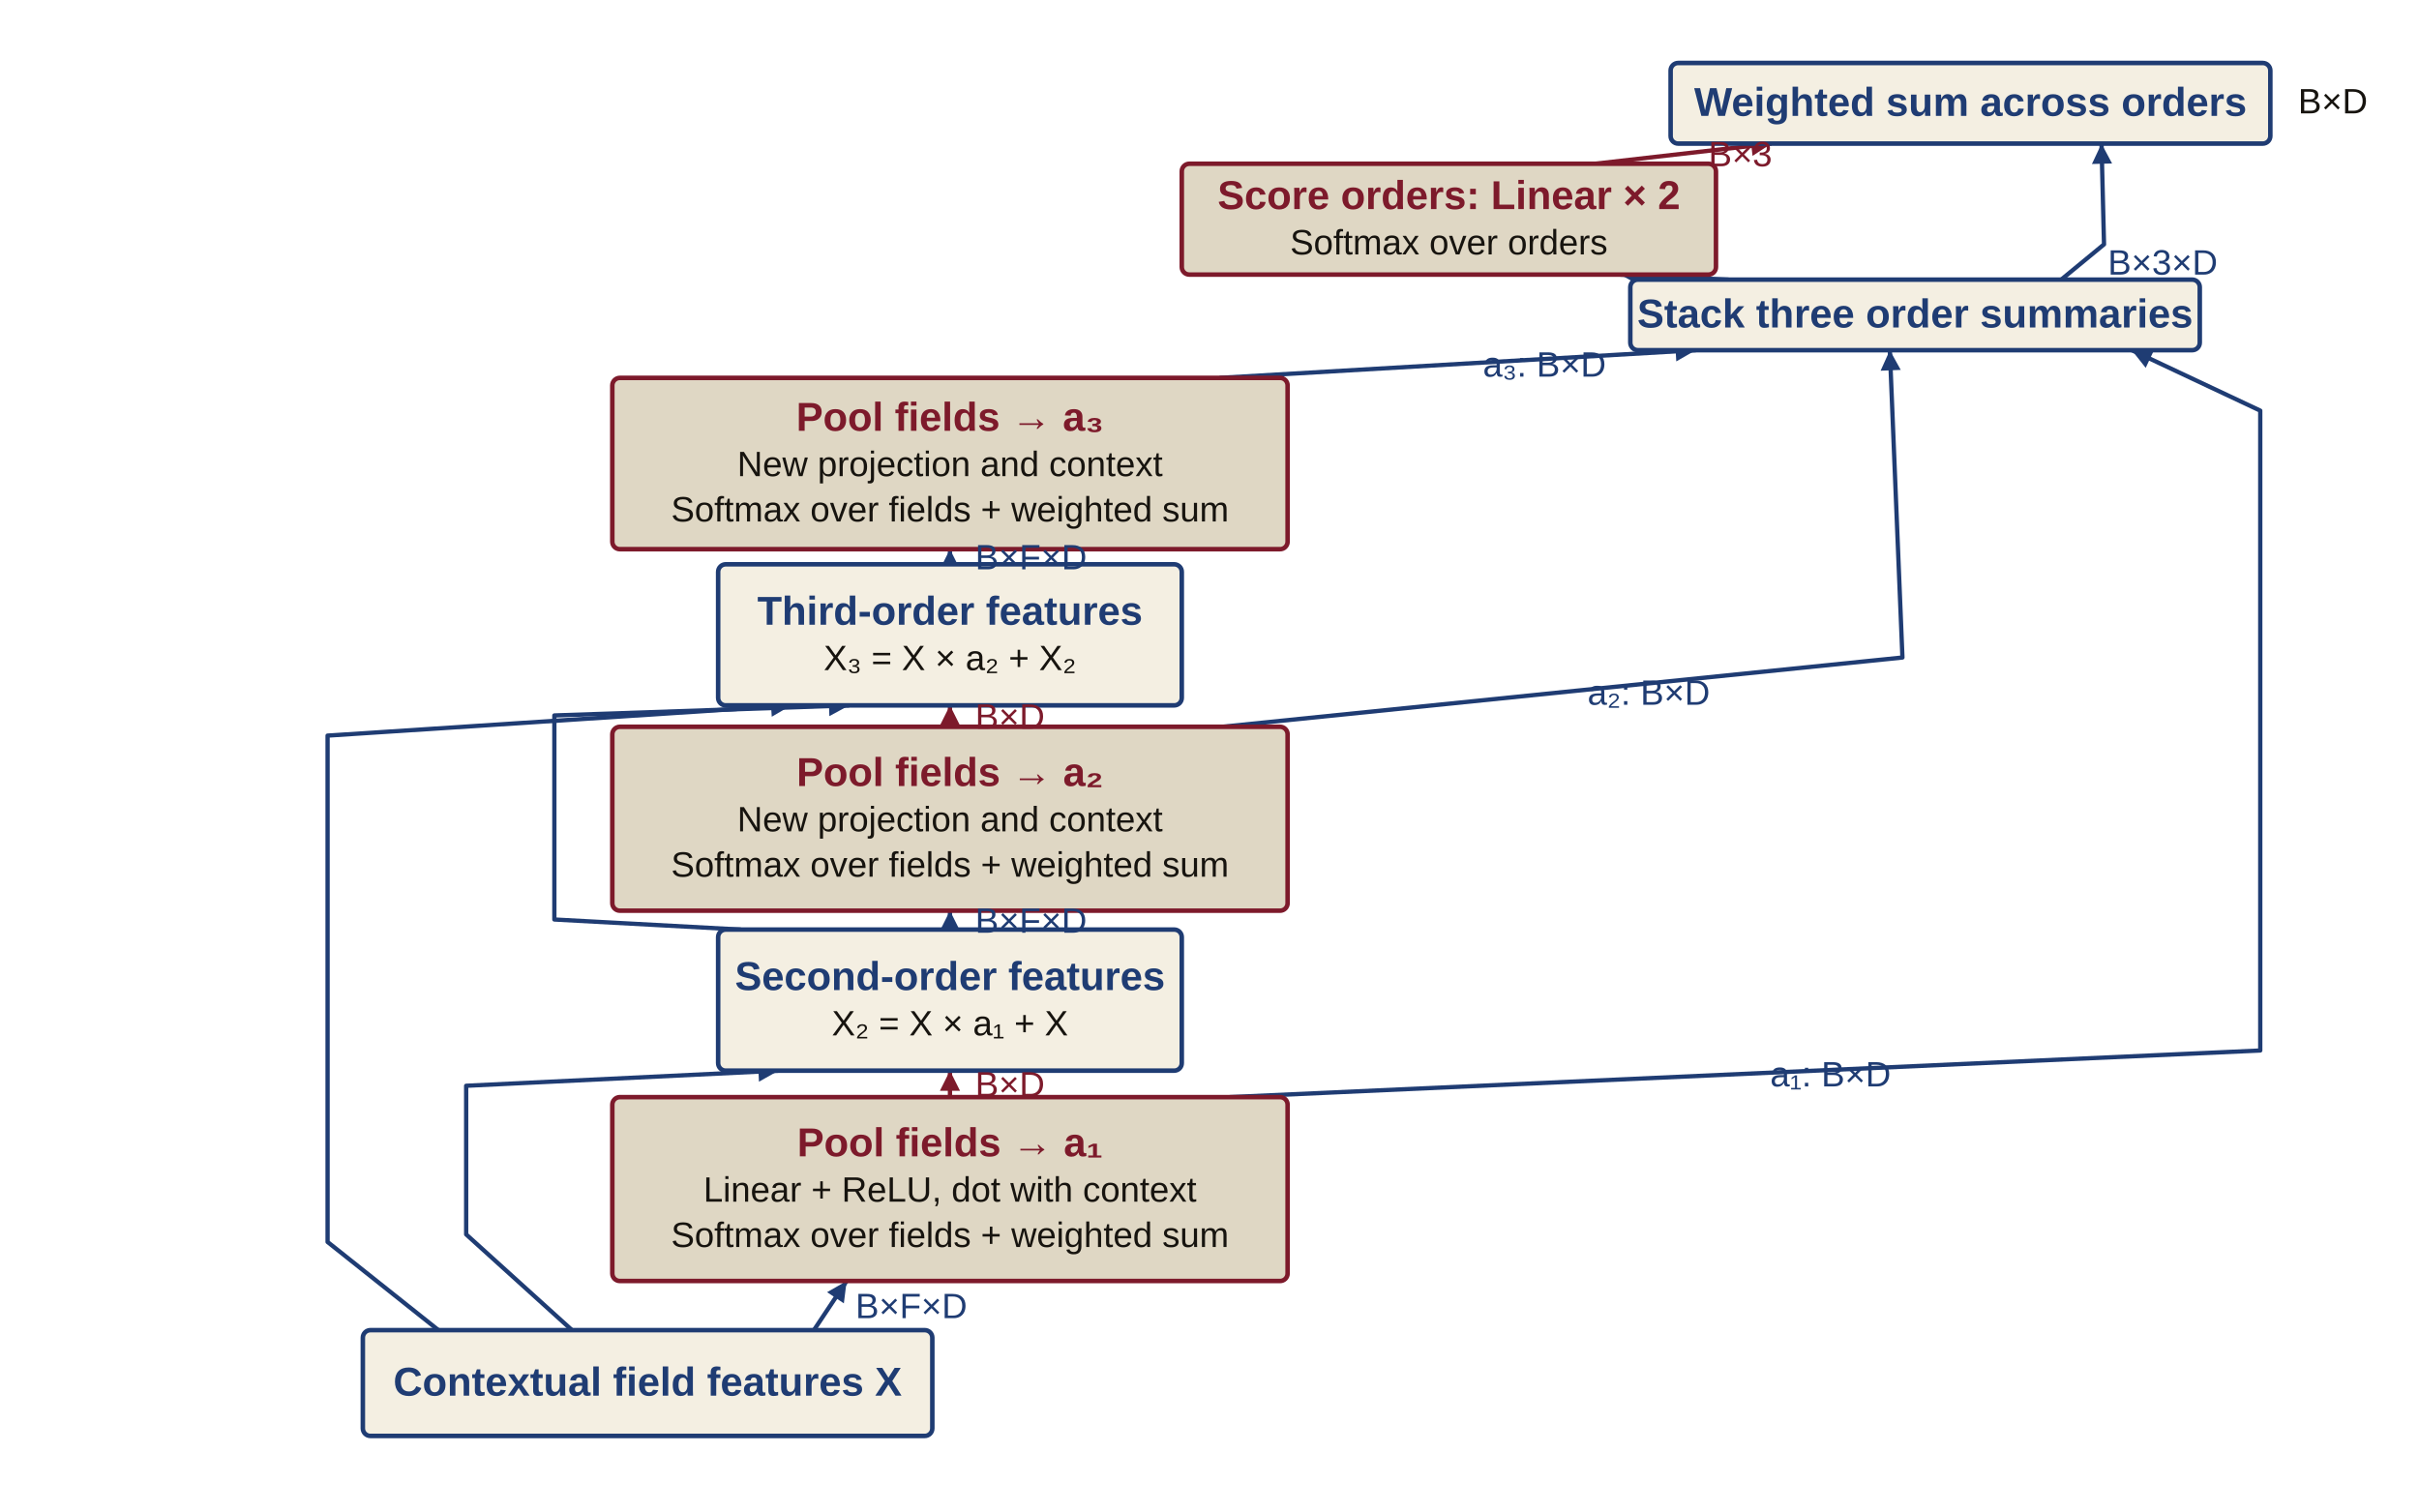
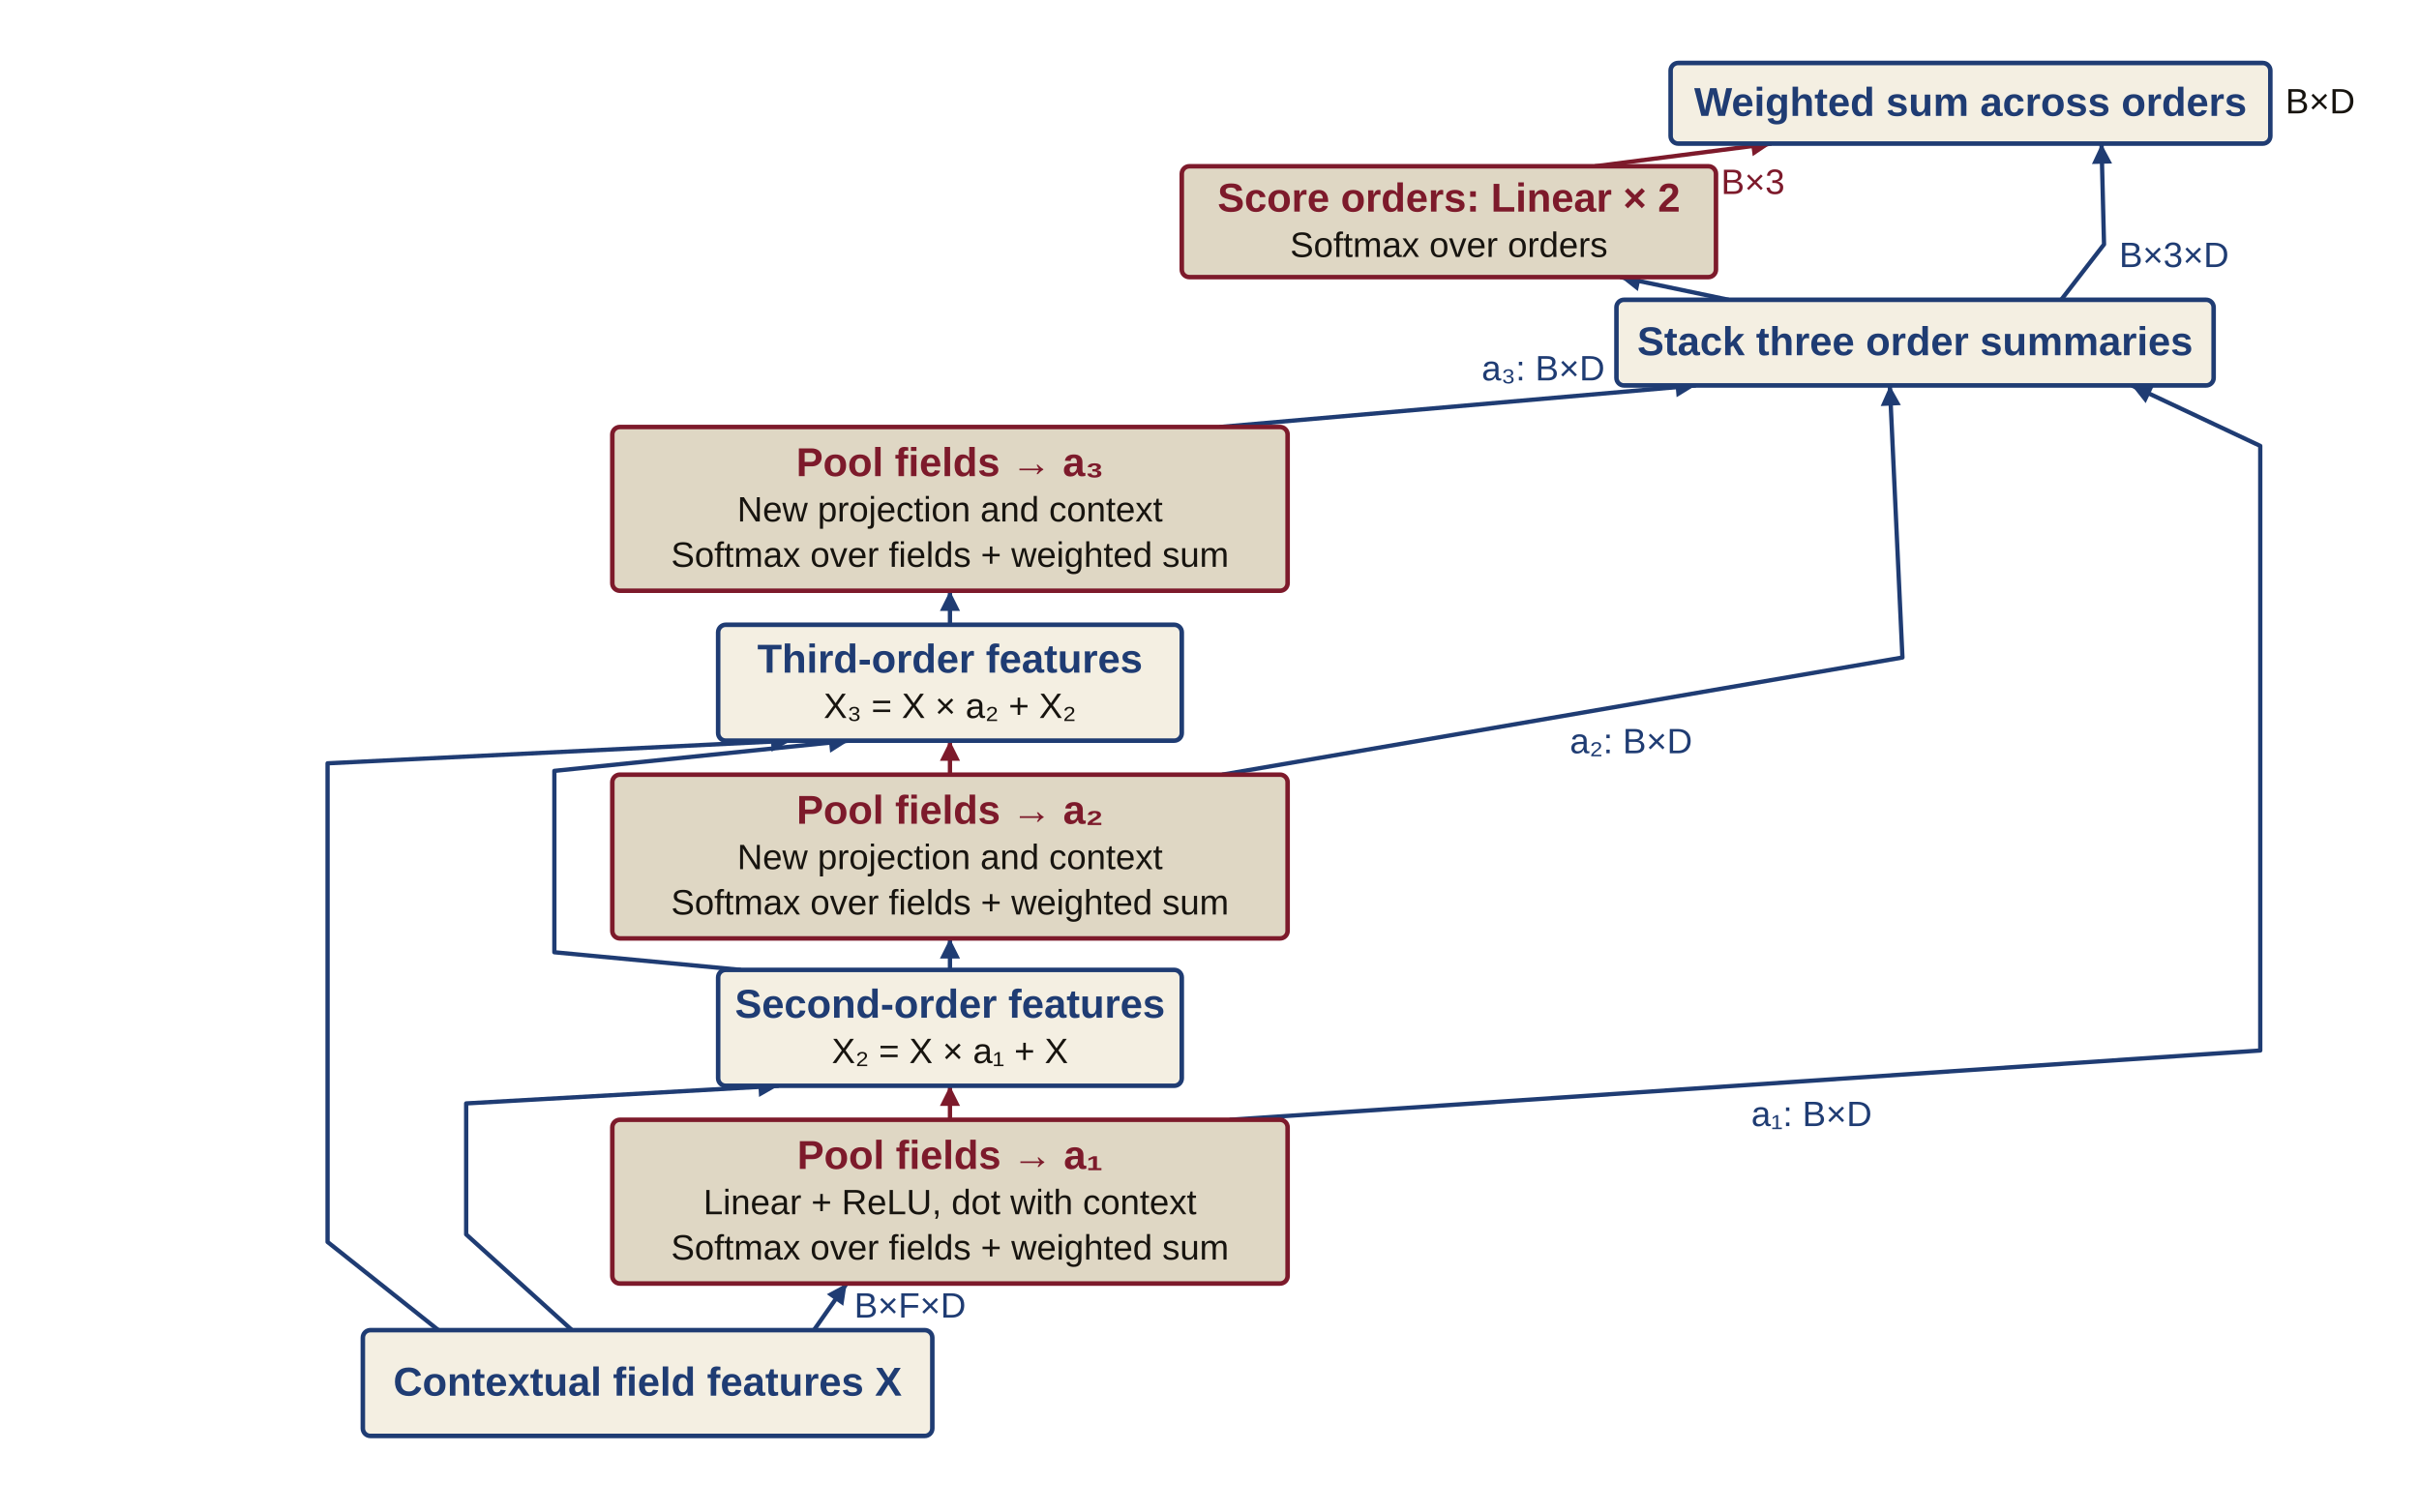
<svg xmlns="http://www.w3.org/2000/svg" viewBox="0 0 960 600" font-family="Archivo, Arial, sans-serif">
  <defs>
    <marker id="arrow-ink" markerWidth="9" markerHeight="8" refX="8" refY="4" orient="auto" markerUnits="userSpaceOnUse" viewBox="0 0 9 8">
      <path d="M 0 0 L 8 4 L 0 8 Z" fill="#17140f" />
    </marker>
    <marker id="arrow-feature" markerWidth="9" markerHeight="8" refX="8" refY="4" orient="auto" markerUnits="userSpaceOnUse" viewBox="0 0 9 8">
      <path d="M 0 0 L 8 4 L 0 8 Z" fill="#1f3c73" />
    </marker>
    <marker id="arrow-score" markerWidth="9" markerHeight="8" refX="8" refY="4" orient="auto" markerUnits="userSpaceOnUse" viewBox="0 0 9 8">
      <path d="M 0 0 L 8 4 L 0 8 Z" fill="#7d1a2b" />
    </marker>
    <marker id="arrow-gate" markerWidth="9" markerHeight="8" refX="8" refY="4" orient="auto" markerUnits="userSpaceOnUse" viewBox="0 0 9 8">
      <path d="M 0 0 L 8 4 L 0 8 Z" fill="#b8892b" />
    </marker>
  </defs>
-   <path class="flow" data-from="x" data-to="a1" d="M 323 528 L 336 508.5" fill="none" stroke="#1f3c73" stroke-width="1.7" stroke-linejoin="round" marker-end="url(#arrow-feature)" />
-   <path class="flow" data-from="x" data-to="x2" d="M 227 528 L 185 490 L 185 431 L 309 425" fill="none" stroke="#1f3c73" stroke-width="1.7" stroke-linejoin="round" marker-end="url(#arrow-feature)" />
-   <path class="flow" data-from="x" data-to="x3" d="M 174 528 L 130 493 L 130 292 L 314 280" fill="none" stroke="#1f3c73" stroke-width="1.7" stroke-linejoin="round" marker-end="url(#arrow-feature)" />
-   <path class="flow" data-from="a1" data-to="x2" d="M 377 435.5 L 377 425" fill="none" stroke="#7d1a2b" stroke-width="1.7" stroke-linejoin="round" marker-end="url(#arrow-score)" />
-   <path class="flow" data-from="x2" data-to="a2" d="M 377 369 L 377 361.5" fill="none" stroke="#1f3c73" stroke-width="1.7" stroke-linejoin="round" marker-end="url(#arrow-feature)" />
-   <path class="flow" data-from="x2" data-to="x3" d="M 294 369 L 220 365 L 220 284 L 337 280" fill="none" stroke="#1f3c73" stroke-width="1.7" stroke-linejoin="round" marker-end="url(#arrow-feature)" />
-   <path class="flow" data-from="a2" data-to="x3" d="M 377 288.5 L 377 280" fill="none" stroke="#7d1a2b" stroke-width="1.7" stroke-linejoin="round" marker-end="url(#arrow-score)" />
-   <path class="flow" data-from="x3" data-to="a3" d="M 377 224 L 377 218" fill="none" stroke="#1f3c73" stroke-width="1.7" stroke-linejoin="round" marker-end="url(#arrow-feature)" />
-   <path class="flow" data-from="a1" data-to="stack" d="M 488 435.5 L 897 417 L 897 163 L 846 139" fill="none" stroke="#1f3c73" stroke-width="1.7" stroke-linejoin="round" marker-end="url(#arrow-feature)" />
-   <path class="flow" data-from="a2" data-to="stack" d="M 485 288.5 L 755 261 L 750 139" fill="none" stroke="#1f3c73" stroke-width="1.7" stroke-linejoin="round" marker-end="url(#arrow-feature)" />
-   <path class="flow" data-from="a3" data-to="stack" d="M 484 150 L 673 139" fill="none" stroke="#1f3c73" stroke-width="1.7" stroke-linejoin="round" marker-end="url(#arrow-feature)" />
-   <path class="flow" data-from="stack" data-to="weights" d="M 686 111 L 643 109" fill="none" stroke="#1f3c73" stroke-width="1.7" stroke-linejoin="round" marker-end="url(#arrow-feature)" />
-   <path class="flow" data-from="stack" data-to="out" d="M 818 111 L 835 97 L 834 57" fill="none" stroke="#1f3c73" stroke-width="1.7" stroke-linejoin="round" marker-end="url(#arrow-feature)" />
-   <path class="flow" data-from="weights" data-to="out" d="M 633 65 L 703 57" fill="none" stroke="#7d1a2b" stroke-width="1.7" stroke-linejoin="round" marker-end="url(#arrow-score)" />
+   <path class="flow" data-from="x" data-to="a1" d="M 323 528 L 336 509.5" fill="none" stroke="#1f3c73" stroke-width="1.7" stroke-linejoin="round" marker-end="url(#arrow-feature)" />
+   <path class="flow" data-from="x" data-to="x2" d="M 227 528 L 185 490 L 185 438 L 309 431" fill="none" stroke="#1f3c73" stroke-width="1.7" stroke-linejoin="round" marker-end="url(#arrow-feature)" />
+   <path class="flow" data-from="x" data-to="x3" d="M 174 528 L 130 493 L 130 303 L 314 294" fill="none" stroke="#1f3c73" stroke-width="1.7" stroke-linejoin="round" marker-end="url(#arrow-feature)" />
+   <path class="flow" data-from="a1" data-to="x2" d="M 377 444.5 L 377 431" fill="none" stroke="#7d1a2b" stroke-width="1.7" stroke-linejoin="round" marker-end="url(#arrow-score)" />
+   <path class="flow" data-from="x2" data-to="a2" d="M 377 385 L 377 372.5" fill="none" stroke="#1f3c73" stroke-width="1.7" stroke-linejoin="round" marker-end="url(#arrow-feature)" />
+   <path class="flow" data-from="x2" data-to="x3" d="M 294 385 L 220 378 L 220 306 L 337 294" fill="none" stroke="#1f3c73" stroke-width="1.7" stroke-linejoin="round" marker-end="url(#arrow-feature)" />
+   <path class="flow" data-from="a2" data-to="x3" d="M 377 307.5 L 377 294" fill="none" stroke="#7d1a2b" stroke-width="1.7" stroke-linejoin="round" marker-end="url(#arrow-score)" />
+   <path class="flow" data-from="x3" data-to="a3" d="M 377 248 L 377 234.5" fill="none" stroke="#1f3c73" stroke-width="1.7" stroke-linejoin="round" marker-end="url(#arrow-feature)" />
+   <path class="flow" data-from="a1" data-to="stack" d="M 488 444.5 L 897 417 L 897 177 L 846 153" fill="none" stroke="#1f3c73" stroke-width="1.7" stroke-linejoin="round" marker-end="url(#arrow-feature)" />
+   <path class="flow" data-from="a2" data-to="stack" d="M 485 307.5 L 755 261 L 750 153" fill="none" stroke="#1f3c73" stroke-width="1.7" stroke-linejoin="round" marker-end="url(#arrow-feature)" />
+   <path class="flow" data-from="a3" data-to="stack" d="M 484 169.5 L 673 153" fill="none" stroke="#1f3c73" stroke-width="1.7" stroke-linejoin="round" marker-end="url(#arrow-feature)" />
+   <path class="flow" data-from="stack" data-to="weights" d="M 686 119 L 643 110" fill="none" stroke="#1f3c73" stroke-width="1.7" stroke-linejoin="round" marker-end="url(#arrow-feature)" />
+   <path class="flow" data-from="stack" data-to="out" d="M 818 119 L 835 97 L 834 57" fill="none" stroke="#1f3c73" stroke-width="1.7" stroke-linejoin="round" marker-end="url(#arrow-feature)" />
+   <path class="flow" data-from="weights" data-to="out" d="M 633 66 L 703 57" fill="none" stroke="#7d1a2b" stroke-width="1.7" stroke-linejoin="round" marker-end="url(#arrow-score)" />
  <g class="node" id="x">
    <rect x="144" y="528" width="226" height="42" rx="3" fill="#f4efe2" stroke="#1f3c73" stroke-width="1.8" />
    <text x="257" y="554.0" font-size="16" fill="#1f3c73" text-anchor="middle" font-weight="600" class="box">Contextual field features X</text>
  </g>
  <g class="node" id="a1">
-     <rect x="243" y="435.5" width="268" height="73" rx="3" fill="#dfd7c4" stroke="#7d1a2b" stroke-width="1.8" />
-     <text x="377" y="459.0" font-size="16" fill="#7d1a2b" text-anchor="middle" font-weight="600" class="box">Pool fields → a₁</text>
-     <text x="377" y="477.0" font-size="14" fill="#17140f" text-anchor="middle" font-weight="400" class="box">Linear + ReLU, dot with context</text>
-     <text x="377" y="495.0" font-size="14" fill="#17140f" text-anchor="middle" font-weight="400" class="box">Softmax over fields + weighted sum</text>
+     <rect x="243" y="444.5" width="268" height="65" rx="3" fill="#dfd7c4" stroke="#7d1a2b" stroke-width="1.8" />
+     <text x="377" y="464.0" font-size="16" fill="#7d1a2b" text-anchor="middle" font-weight="600" class="box">Pool fields → a₁</text>
+     <text x="377" y="482.0" font-size="14" fill="#17140f" text-anchor="middle" font-weight="400" class="box">Linear + ReLU, dot with context</text>
+     <text x="377" y="500.0" font-size="14" fill="#17140f" text-anchor="middle" font-weight="400" class="box">Softmax over fields + weighted sum</text>
  </g>
  <g class="node" id="x2">
-     <rect x="285" y="369" width="184" height="56" rx="3" fill="#f4efe2" stroke="#1f3c73" stroke-width="1.8" />
-     <text x="377" y="393.0" font-size="16" fill="#1f3c73" text-anchor="middle" font-weight="600" class="box">Second-order features</text>
-     <text x="377" y="411.0" font-size="14" fill="#17140f" text-anchor="middle" font-weight="400" class="box">X₂ = X × a₁ + X</text>
+     <rect x="285" y="385" width="184" height="46" rx="3" fill="#f4efe2" stroke="#1f3c73" stroke-width="1.8" />
+     <text x="377" y="404.0" font-size="16" fill="#1f3c73" text-anchor="middle" font-weight="600" class="box">Second-order features</text>
+     <text x="377" y="422.0" font-size="14" fill="#17140f" text-anchor="middle" font-weight="400" class="box">X₂ = X × a₁ + X</text>
  </g>
  <g class="node" id="a2">
-     <rect x="243" y="288.5" width="268" height="73" rx="3" fill="#dfd7c4" stroke="#7d1a2b" stroke-width="1.8" />
-     <text x="377" y="312.0" font-size="16" fill="#7d1a2b" text-anchor="middle" font-weight="600" class="box">Pool fields → a₂</text>
-     <text x="377" y="330.0" font-size="14" fill="#17140f" text-anchor="middle" font-weight="400" class="box">New projection and context</text>
-     <text x="377" y="348.0" font-size="14" fill="#17140f" text-anchor="middle" font-weight="400" class="box">Softmax over fields + weighted sum</text>
+     <rect x="243" y="307.5" width="268" height="65" rx="3" fill="#dfd7c4" stroke="#7d1a2b" stroke-width="1.8" />
+     <text x="377" y="327.0" font-size="16" fill="#7d1a2b" text-anchor="middle" font-weight="600" class="box">Pool fields → a₂</text>
+     <text x="377" y="345.0" font-size="14" fill="#17140f" text-anchor="middle" font-weight="400" class="box">New projection and context</text>
+     <text x="377" y="363.0" font-size="14" fill="#17140f" text-anchor="middle" font-weight="400" class="box">Softmax over fields + weighted sum</text>
  </g>
  <g class="node" id="x3">
-     <rect x="285" y="224" width="184" height="56" rx="3" fill="#f4efe2" stroke="#1f3c73" stroke-width="1.8" />
-     <text x="377" y="248.0" font-size="16" fill="#1f3c73" text-anchor="middle" font-weight="600" class="box">Third-order features</text>
-     <text x="377" y="266.0" font-size="14" fill="#17140f" text-anchor="middle" font-weight="400" class="box">X₃ = X × a₂ + X₂</text>
+     <rect x="285" y="248" width="184" height="46" rx="3" fill="#f4efe2" stroke="#1f3c73" stroke-width="1.8" />
+     <text x="377" y="267.0" font-size="16" fill="#1f3c73" text-anchor="middle" font-weight="600" class="box">Third-order features</text>
+     <text x="377" y="285.0" font-size="14" fill="#17140f" text-anchor="middle" font-weight="400" class="box">X₃ = X × a₂ + X₂</text>
  </g>
  <g class="node" id="a3">
-     <rect x="243" y="150" width="268" height="68" rx="3" fill="#dfd7c4" stroke="#7d1a2b" stroke-width="1.8" />
-     <text x="377" y="171.0" font-size="16" fill="#7d1a2b" text-anchor="middle" font-weight="600" class="box">Pool fields → a₃</text>
-     <text x="377" y="189.0" font-size="14" fill="#17140f" text-anchor="middle" font-weight="400" class="box">New projection and context</text>
-     <text x="377" y="207.0" font-size="14" fill="#17140f" text-anchor="middle" font-weight="400" class="box">Softmax over fields + weighted sum</text>
+     <rect x="243" y="169.5" width="268" height="65" rx="3" fill="#dfd7c4" stroke="#7d1a2b" stroke-width="1.8" />
+     <text x="377" y="189.0" font-size="16" fill="#7d1a2b" text-anchor="middle" font-weight="600" class="box">Pool fields → a₃</text>
+     <text x="377" y="207.0" font-size="14" fill="#17140f" text-anchor="middle" font-weight="400" class="box">New projection and context</text>
+     <text x="377" y="225.0" font-size="14" fill="#17140f" text-anchor="middle" font-weight="400" class="box">Softmax over fields + weighted sum</text>
  </g>
  <g class="node" id="stack">
-     <rect x="647" y="111" width="226" height="28" rx="3" fill="#f4efe2" stroke="#1f3c73" stroke-width="1.8" />
-     <text x="760" y="130.0" font-size="16" fill="#1f3c73" text-anchor="middle" font-weight="600" class="box">Stack three order summaries</text>
+     <rect x="641.5" y="119" width="237" height="34" rx="3" fill="#f4efe2" stroke="#1f3c73" stroke-width="1.8" />
+     <text x="760" y="141.0" font-size="16" fill="#1f3c73" text-anchor="middle" font-weight="600" class="box">Stack three order summaries</text>
  </g>
  <g class="node" id="weights">
-     <rect x="469" y="65" width="212" height="44" rx="3" fill="#dfd7c4" stroke="#7d1a2b" stroke-width="1.8" />
-     <text x="575" y="83.0" font-size="16" fill="#7d1a2b" text-anchor="middle" font-weight="600" class="box">Score orders: Linear × 2</text>
-     <text x="575" y="101.0" font-size="14" fill="#17140f" text-anchor="middle" font-weight="400" class="box">Softmax over orders</text>
+     <rect x="469" y="66" width="212" height="44" rx="3" fill="#dfd7c4" stroke="#7d1a2b" stroke-width="1.8" />
+     <text x="575" y="84.0" font-size="16" fill="#7d1a2b" text-anchor="middle" font-weight="600" class="box">Score orders: Linear × 2</text>
+     <text x="575" y="102.0" font-size="14" fill="#17140f" text-anchor="middle" font-weight="400" class="box">Softmax over orders</text>
  </g>
  <g class="node" id="out">
    <rect x="663" y="25" width="238" height="32" rx="3" fill="#f4efe2" stroke="#1f3c73" stroke-width="1.8" />
    <text x="782" y="46.0" font-size="16" fill="#1f3c73" text-anchor="middle" font-weight="600" class="box">Weighted sum across orders</text>
  </g>
-   <text x="339.5" y="523.25" font-size="14" fill="#1f3c73" text-anchor="start" font-weight="400" class="edge x--a1">B×F×D</text>
-   <text x="387.0" y="435.25" font-size="14" fill="#7d1a2b" text-anchor="start" font-weight="400" class="edge a1--x2">B×D</text>
-   <text x="387.0" y="370.25" font-size="14" fill="#1f3c73" text-anchor="start" font-weight="400" class="edge x2--a2">B×F×D</text>
-   <text x="387.0" y="289.25" font-size="14" fill="#7d1a2b" text-anchor="start" font-weight="400" class="edge a2--x3">B×D</text>
-   <text x="387.0" y="226.0" font-size="14" fill="#1f3c73" text-anchor="start" font-weight="400" class="edge x3--a3">B×F×D</text>
-   <text x="702.5" y="431.25" font-size="14" fill="#1f3c73" text-anchor="start" font-weight="400" class="edge a1--stack">a₁: B×D</text>
-   <text x="630.0" y="279.75" font-size="14" fill="#1f3c73" text-anchor="start" font-weight="400" class="edge a2--stack">a₂: B×D</text>
-   <text x="588.5" y="149.5" font-size="14" fill="#1f3c73" text-anchor="start" font-weight="400" class="edge a3--stack">a₃: B×D</text>
-   <text x="836.5" y="109.0" font-size="14" fill="#1f3c73" text-anchor="start" font-weight="400" class="edge stack--out">B×3×D</text>
-   <text x="678.0" y="66.0" font-size="14" fill="#7d1a2b" text-anchor="start" font-weight="400" class="edge weights--out">B×3</text>
-   <text x="912" y="45" font-size="14" fill="#17140f" text-anchor="start" font-weight="400" class="note">B×D</text>
+   <text x="339" y="523" font-size="14" fill="#1f3c73" text-anchor="start" font-weight="400" class="edge x--a1">B×F×D</text>
+   <text x="695" y="447" font-size="14" fill="#1f3c73" text-anchor="start" font-weight="400" class="edge a1--stack">a₁: B×D</text>
+   <text x="623" y="299" font-size="14" fill="#1f3c73" text-anchor="start" font-weight="400" class="edge a2--stack">a₂: B×D</text>
+   <text x="588" y="151" font-size="14" fill="#1f3c73" text-anchor="start" font-weight="400" class="edge a3--stack">a₃: B×D</text>
+   <text x="841" y="106" font-size="14" fill="#1f3c73" text-anchor="start" font-weight="400" class="edge stack--out">B×3×D</text>
+   <text x="683" y="77" font-size="14" fill="#7d1a2b" text-anchor="start" font-weight="400" class="edge weights--out">B×3</text>
+   <text x="907" y="45" font-size="14" fill="#17140f" text-anchor="start" font-weight="400" class="note">B×D</text>
</svg>
